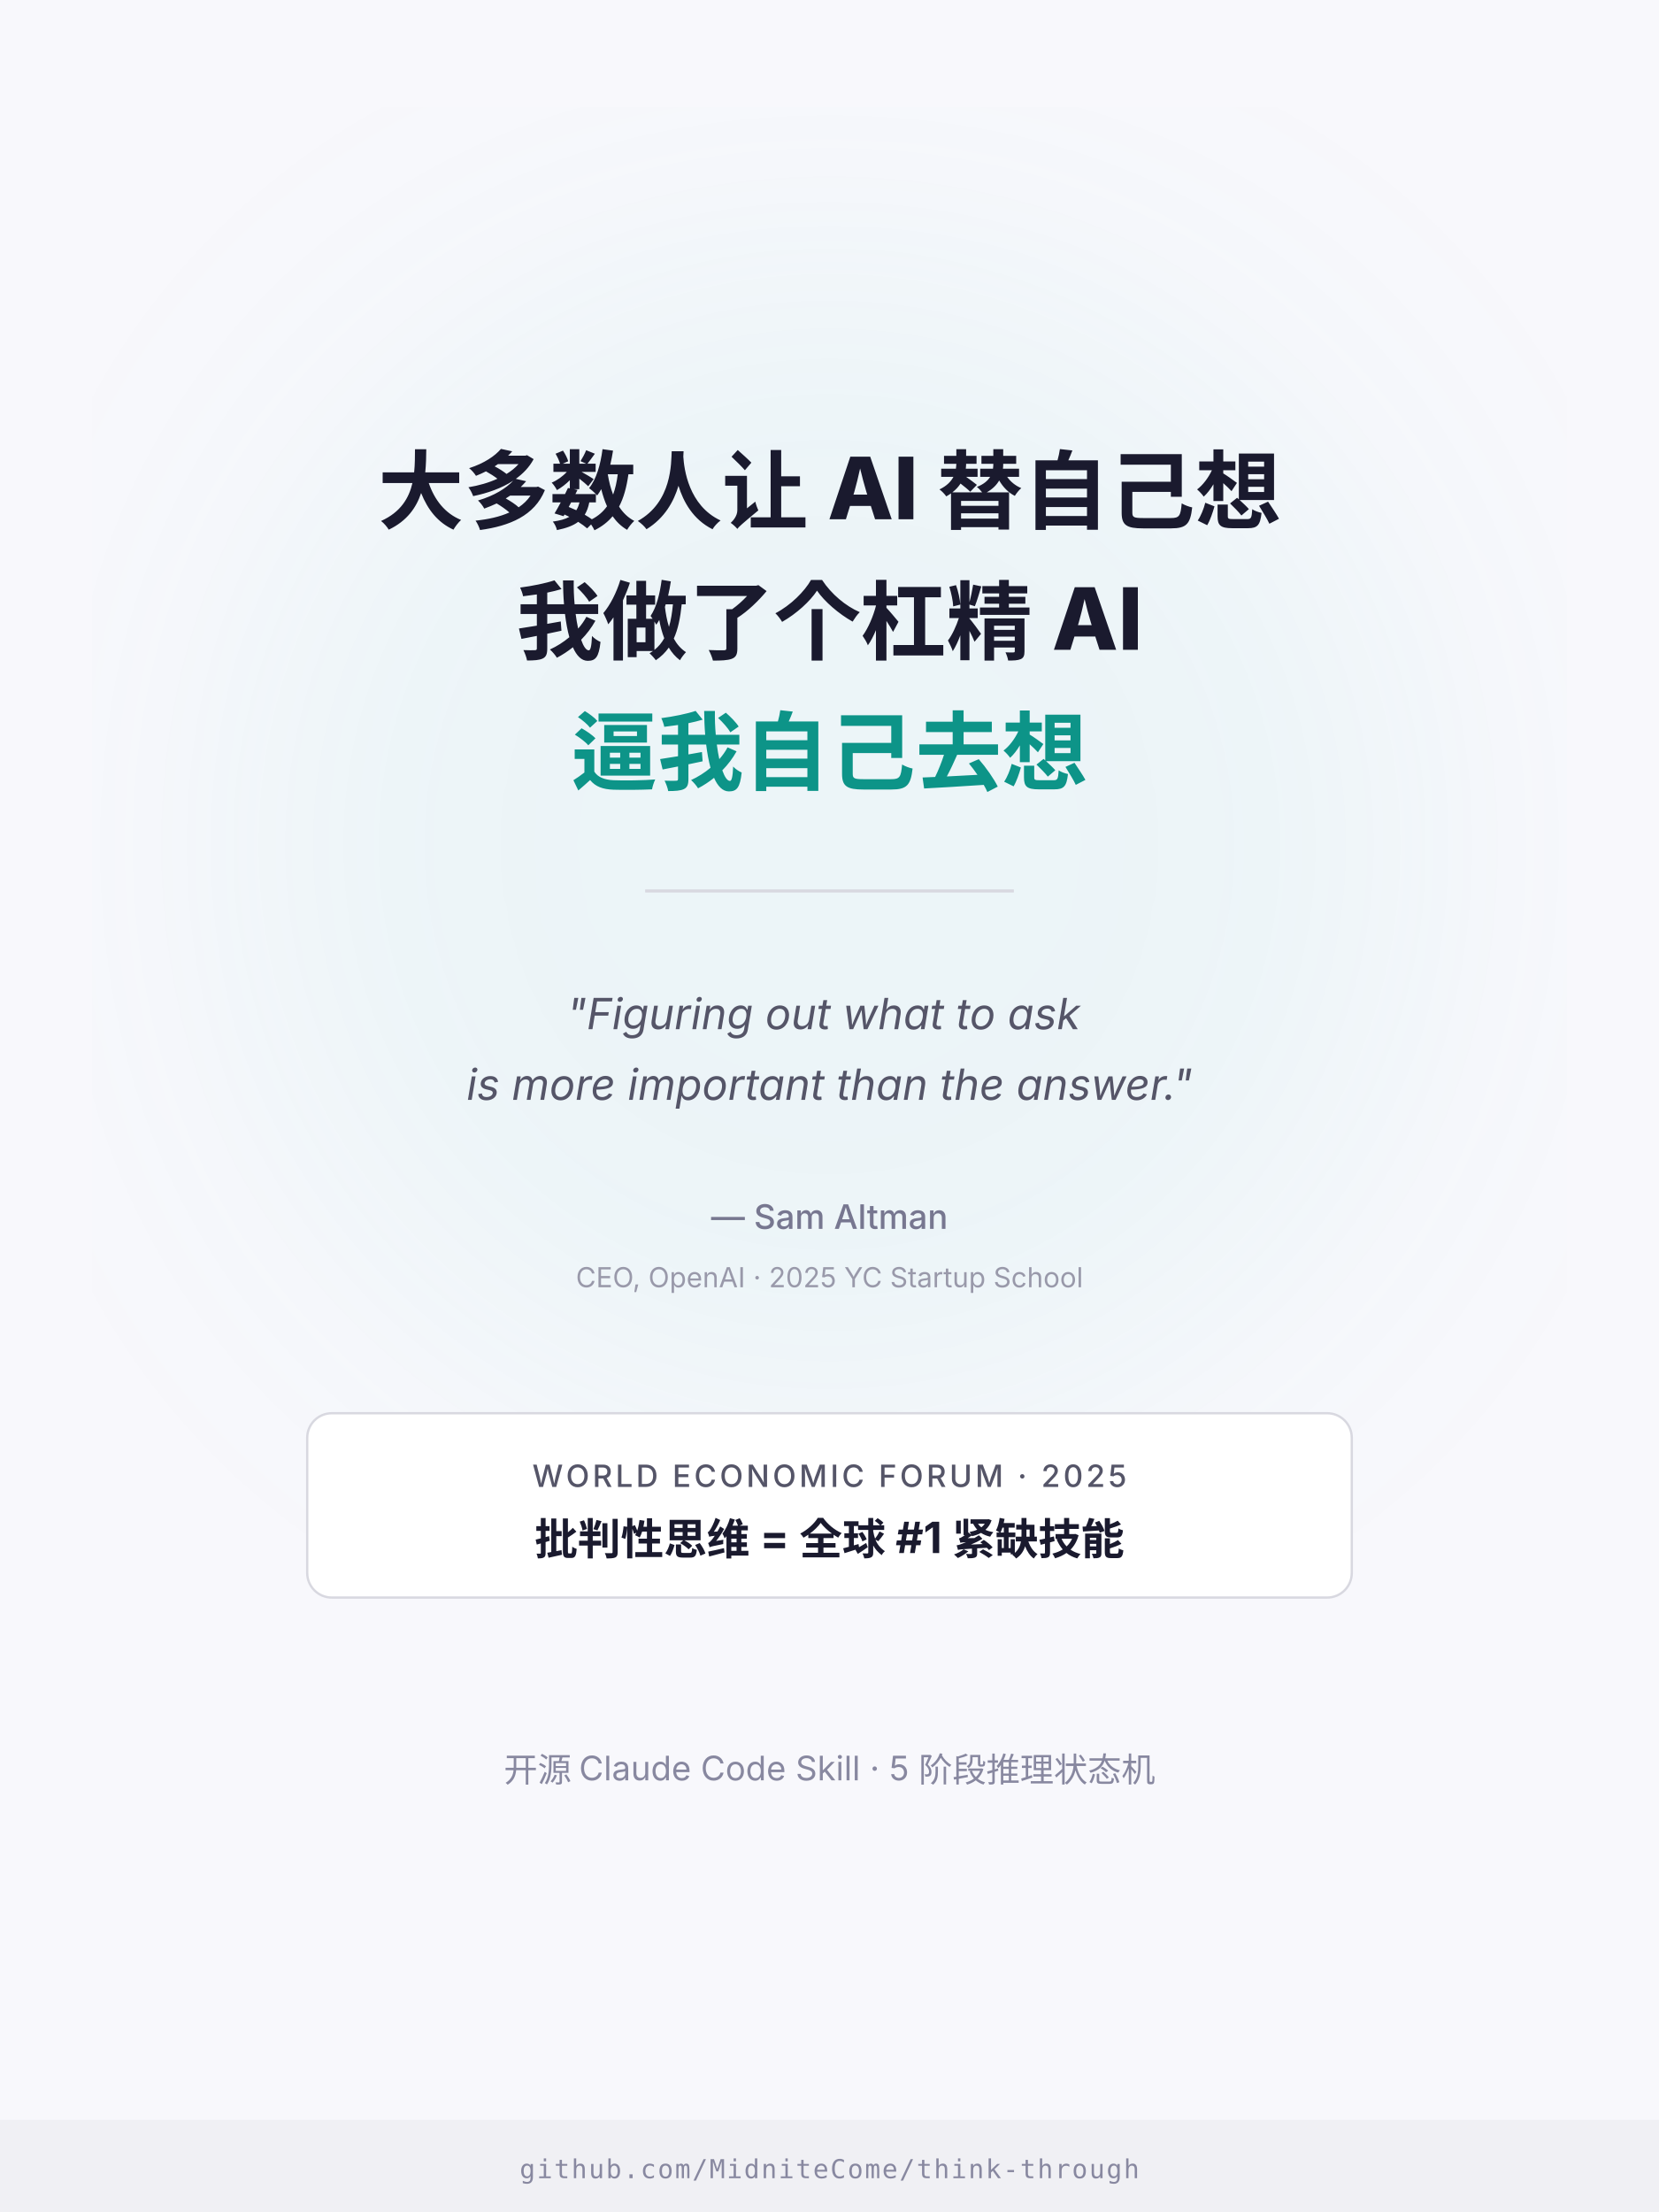
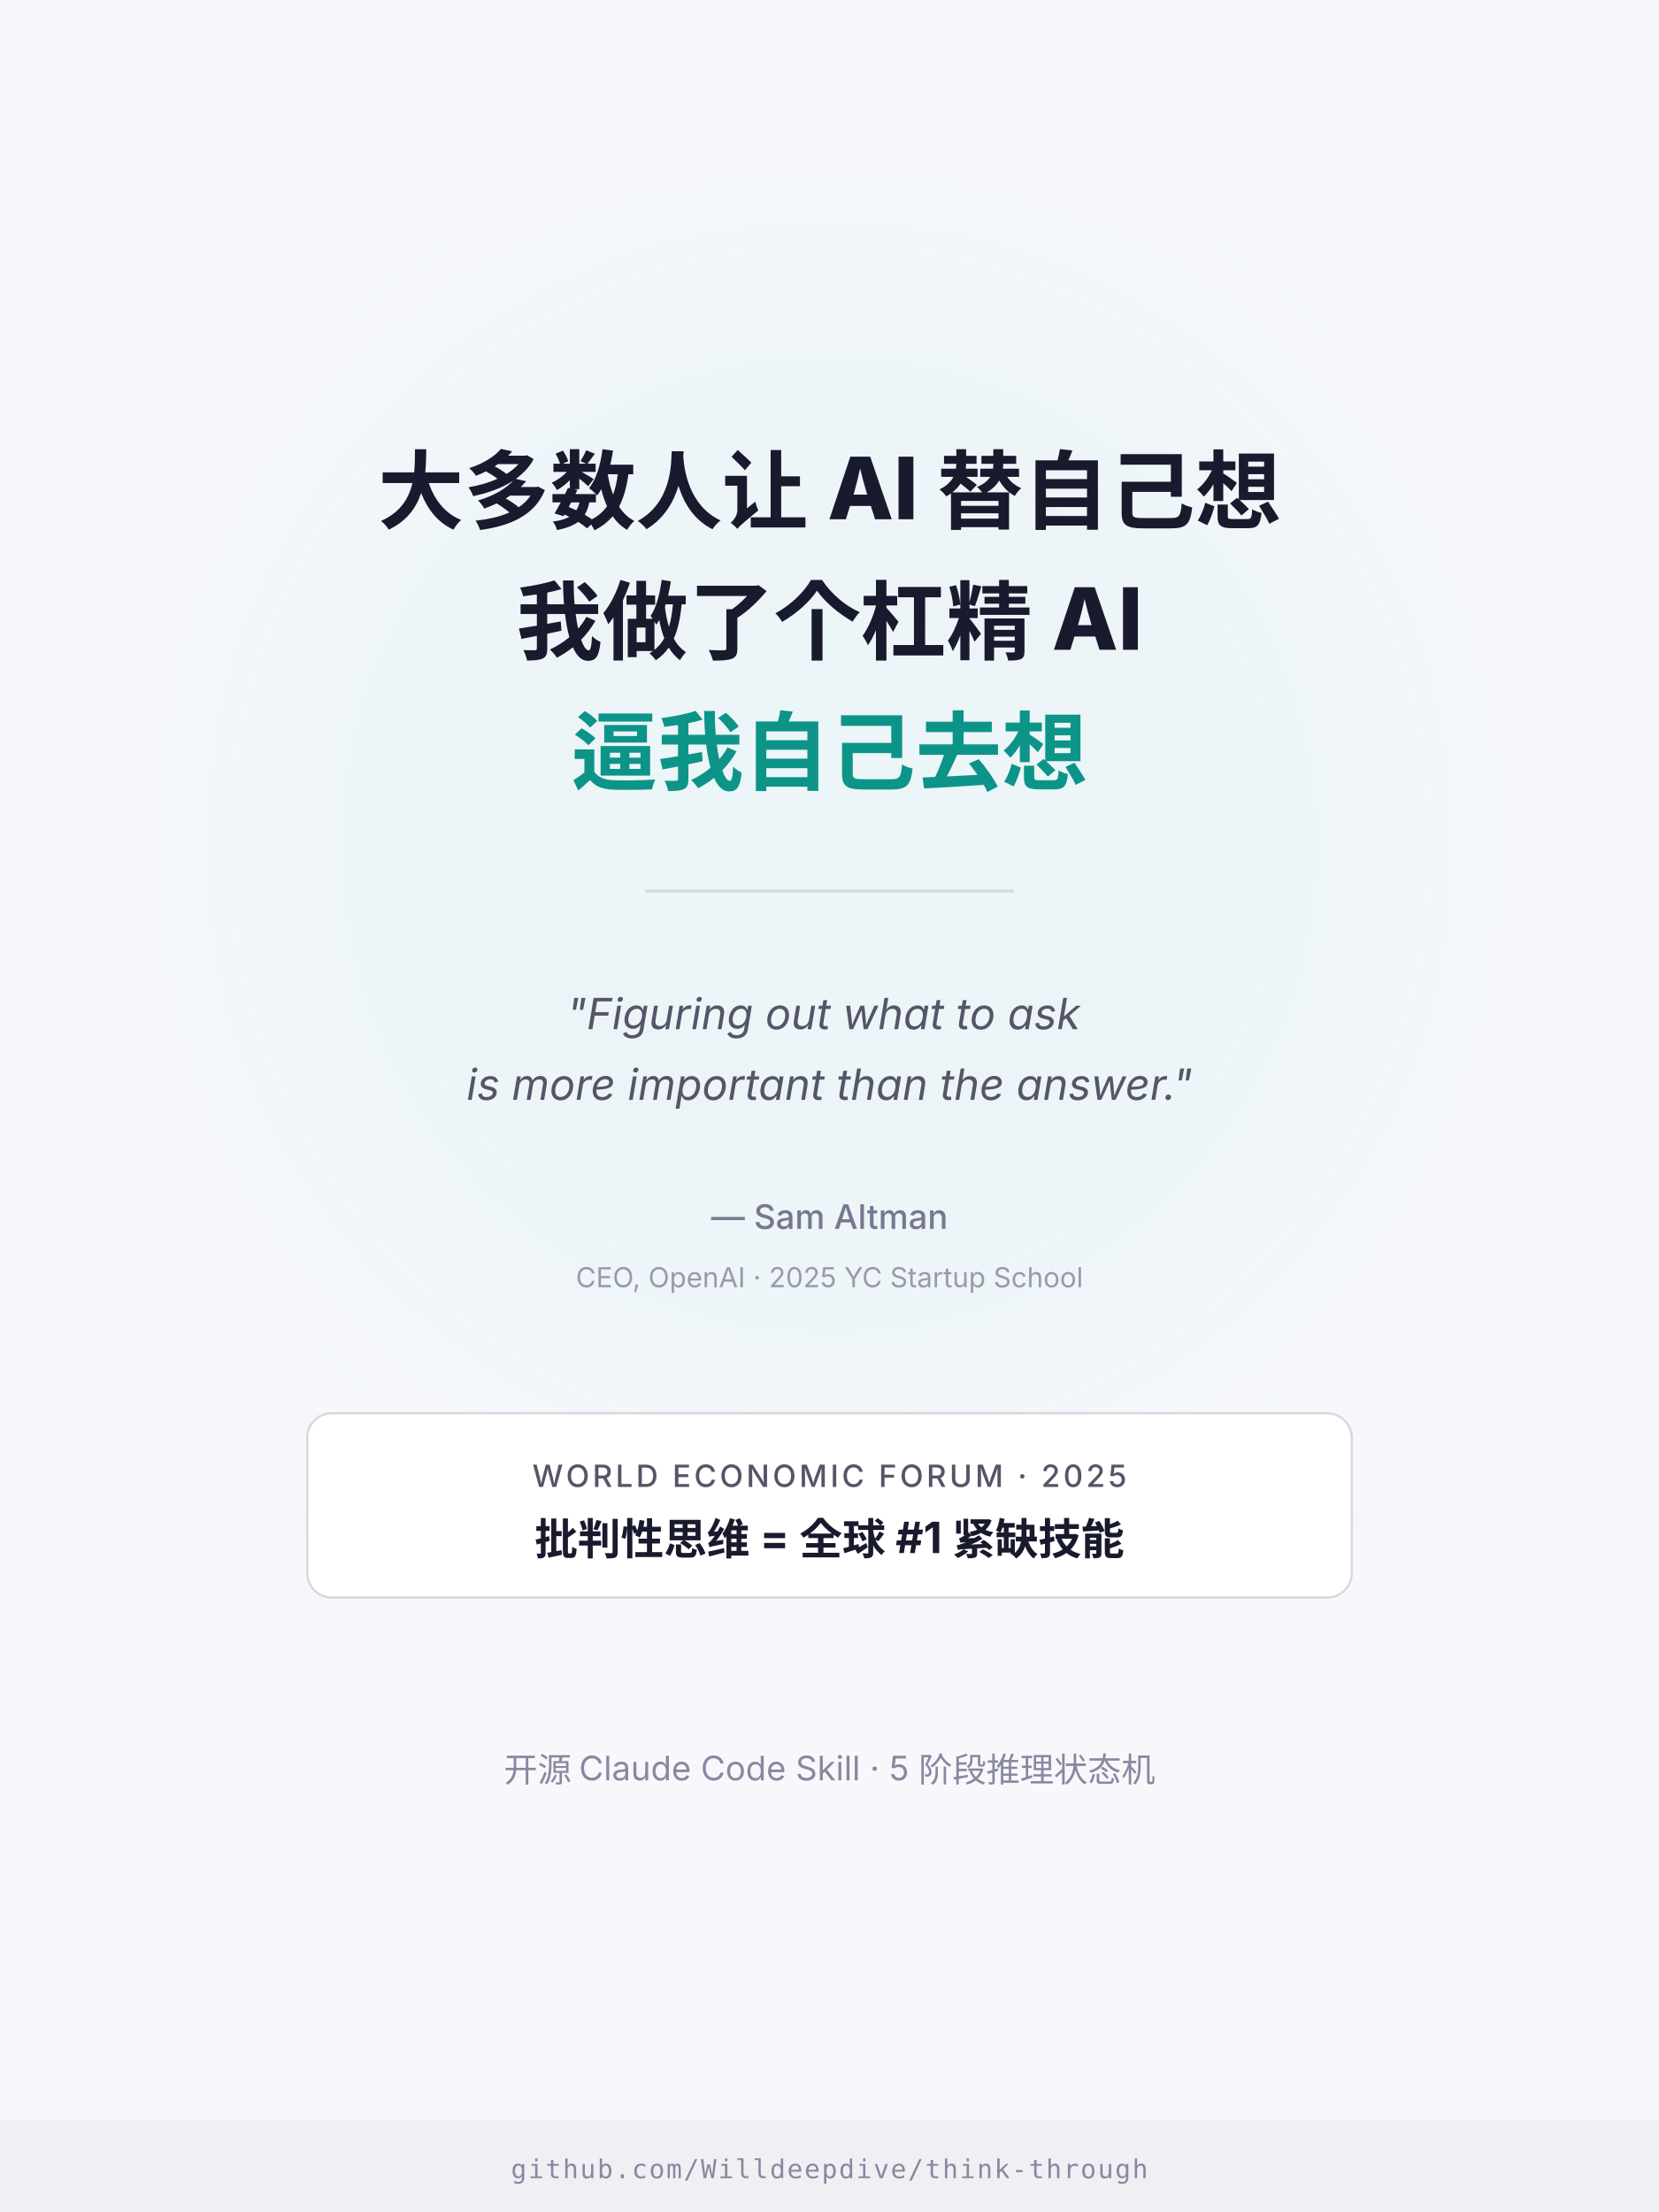
<svg xmlns="http://www.w3.org/2000/svg" viewBox="0 0 1080 1440" font-family="system-ui, -apple-system, 'PingFang SC', 'Noto Sans SC', sans-serif">
  <defs>
    <filter id="blur1">
      <feGaussianBlur in="SourceGraphic" stdDeviation="100" />
    </filter>
  </defs>
  <rect width="1080" height="1440" fill="#f8f8fc" />
  <circle cx="540" cy="550" r="400" fill="#2ec4b6" opacity="0.06" filter="url(#blur1)" />
  <text x="540" y="340" fill="#1a1a2e" font-size="56" font-weight="800" text-anchor="middle">大多数人让 AI 替自己想</text>
  <text x="540" y="425" fill="#1a1a2e" font-size="56" font-weight="800" text-anchor="middle">我做了个杠精 AI</text>
  <text x="540" y="510" fill="#0d9488" font-size="56" font-weight="800" text-anchor="middle">逼我自己去想</text>
  <line x1="420" y1="580" x2="660" y2="580" stroke="#d8d8e0" stroke-width="2" />
  <text x="540" y="670" fill="#555568" font-size="28" text-anchor="middle" font-style="italic">
    <tspan x="540" dy="0">"Figuring out what to ask</tspan>
    <tspan x="540" dy="46">is more important than the answer."</tspan>
  </text>
  <text x="540" y="800" fill="#777790" font-size="22" text-anchor="middle" font-weight="500">— Sam Altman</text>
  <text x="540" y="838" fill="#9999aa" font-size="18" text-anchor="middle">CEO, OpenAI · 2025 YC Startup School</text>
  <rect x="200" y="920" width="680" height="120" rx="16" fill="#ffffff" stroke="#d8d8e0" stroke-width="1.5" />
  <text x="540" y="968" fill="#555568" font-size="20" text-anchor="middle" letter-spacing="2" font-weight="500">WORLD ECONOMIC FORUM · 2025</text>
  <text x="540" y="1012" fill="#1a1a2e" font-size="28" font-weight="700" text-anchor="middle">批判性思维 = 全球 #1 紧缺技能</text>
  <text x="540" y="1160" fill="#8888a0" font-size="22" text-anchor="middle">开源 Claude Code Skill · 5 阶段推理状态机</text>
  <rect x="0" y="1380" width="1080" height="60" fill="#f0f0f4" />
-   <text x="540" y="1418" fill="#8888a0" font-size="17" text-anchor="middle" font-family="'SF Mono', monospace" letter-spacing="1">github.com/MidniteCome/think-through</text>
+   <text x="540" y="1418" fill="#8888a0" font-size="17" text-anchor="middle" font-family="'SF Mono', monospace" letter-spacing="1">github.com/Willdeepdive/think-through</text>
</svg>
